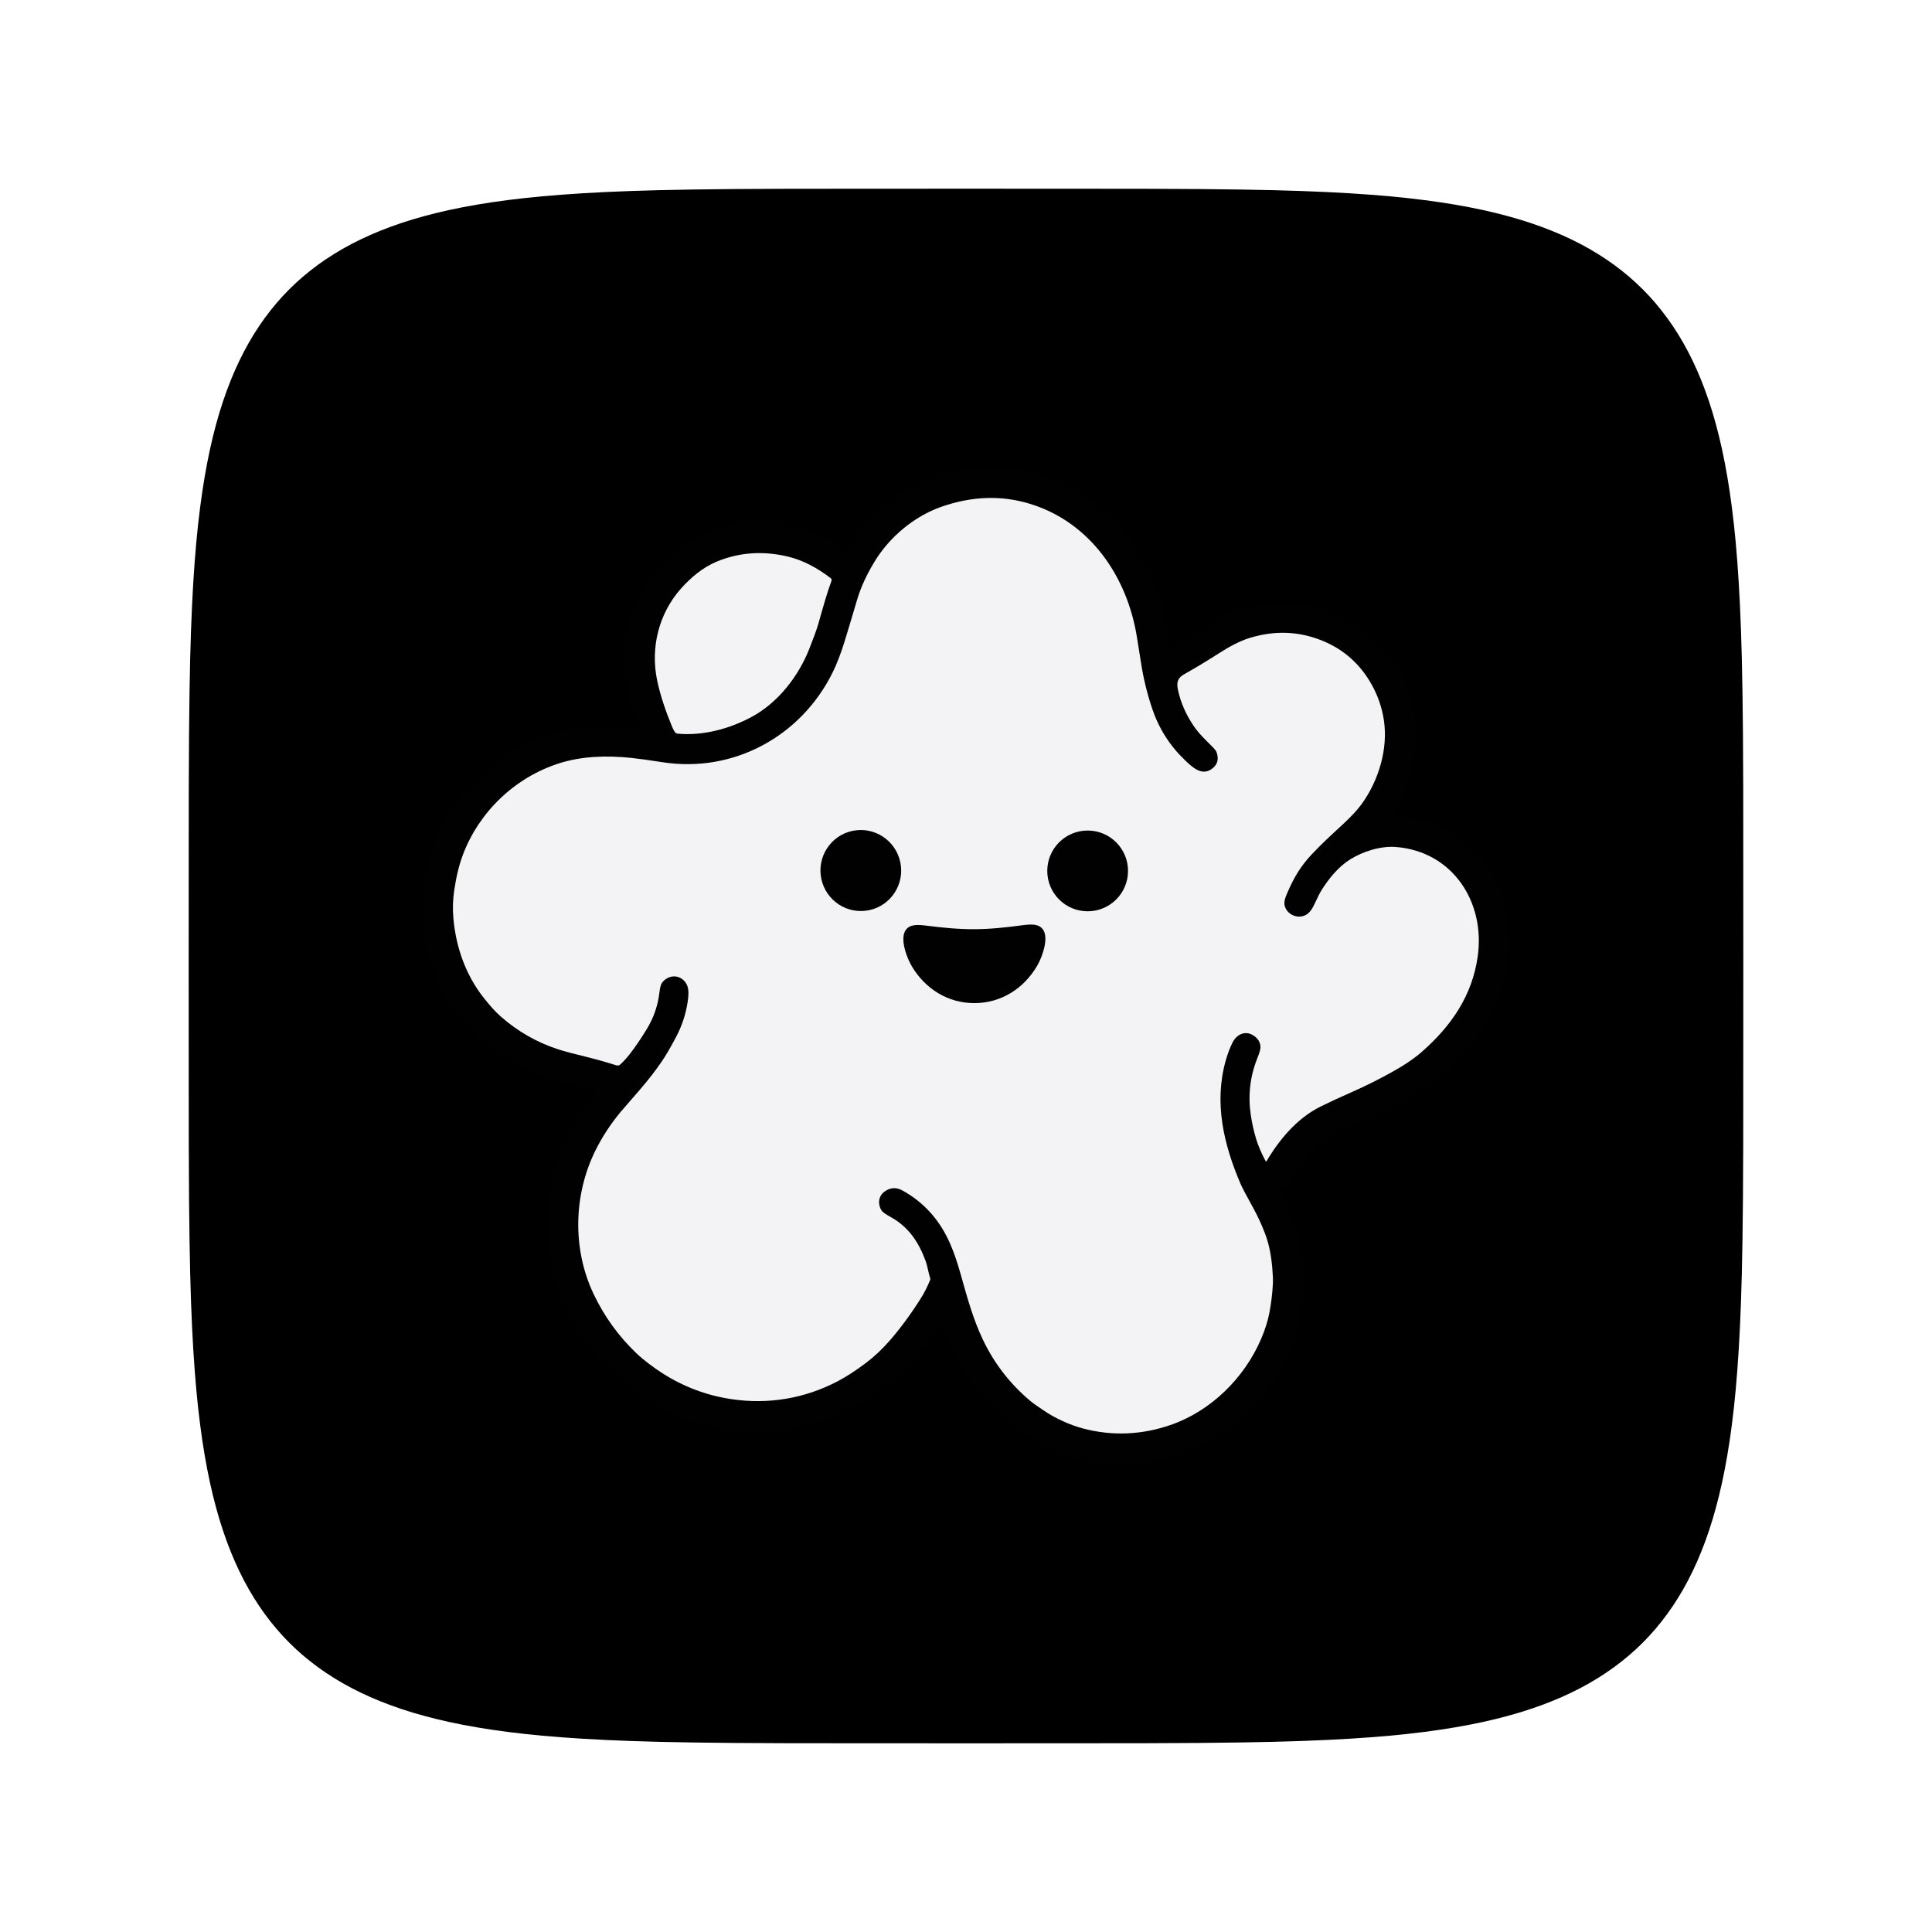
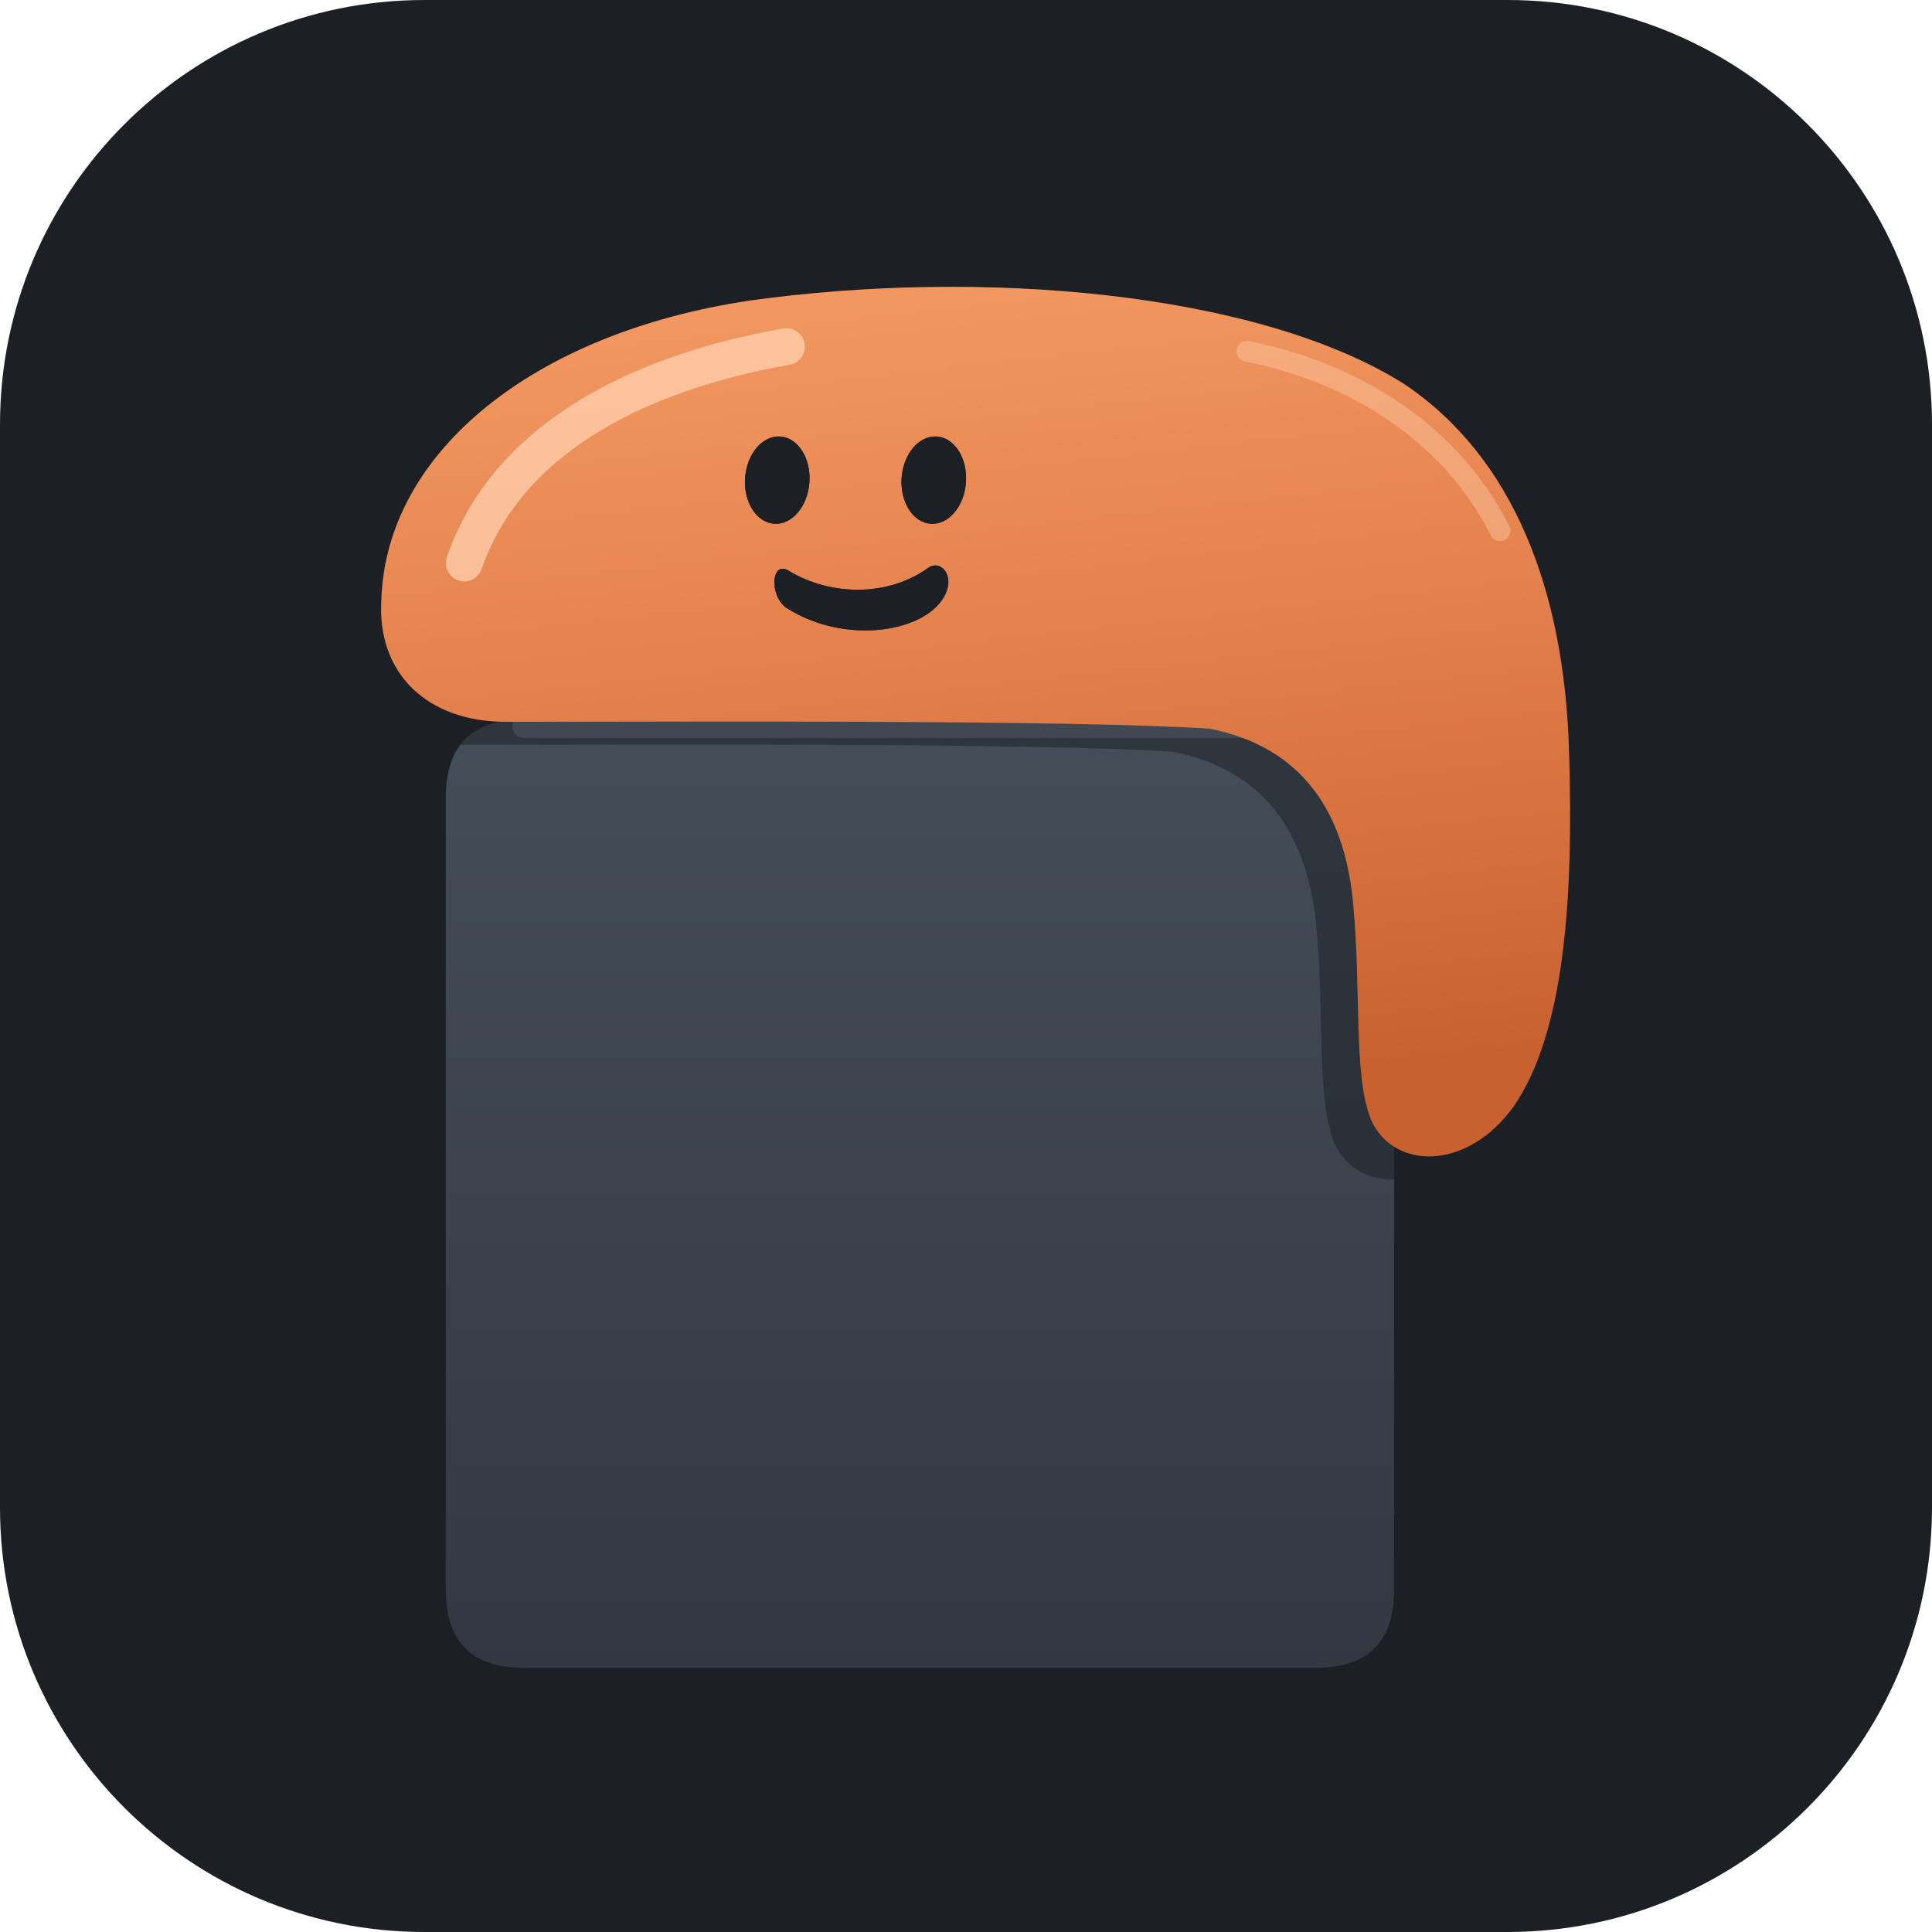
<svg xmlns="http://www.w3.org/2000/svg" viewBox="0 0 1024 1024">
-   <path d="M 924.00 512.00 L 923.95 605.51 L 923.80 635.37 L 923.55 657.07 L 923.21 674.71 L 922.76 689.84 L 922.21 703.21 L 921.56 715.26 L 920.81 726.28 L 919.97 736.47 L 919.02 745.95 L 917.96 754.84 L 916.81 763.20 L 915.55 771.12 L 914.19 778.62 L 912.73 785.76 L 911.16 792.56 L 909.48 799.07 L 907.70 805.29 L 905.81 811.25 L 903.80 816.97 L 901.69 822.46 L 899.47 827.73 L 897.13 832.80 L 894.68 837.68 L 892.11 842.38 L 889.42 846.89 L 886.61 851.24 L 883.68 855.43 L 880.62 859.46 L 877.44 863.34 L 874.12 867.08 L 870.67 870.67 L 867.08 874.12 L 863.34 877.44 L 859.46 880.62 L 855.43 883.68 L 851.24 886.61 L 846.89 889.42 L 842.38 892.11 L 837.68 894.68 L 832.80 897.13 L 827.73 899.47 L 822.46 901.69 L 816.97 903.80 L 811.25 905.81 L 805.29 907.70 L 799.07 909.48 L 792.56 911.16 L 785.76 912.73 L 778.62 914.19 L 771.12 915.55 L 763.20 916.81 L 754.84 917.96 L 745.95 919.02 L 736.47 919.97 L 726.28 920.81 L 715.26 921.56 L 703.21 922.21 L 689.84 922.76 L 674.71 923.21 L 657.07 923.55 L 635.37 923.80 L 605.51 923.95 L 512.00 924.00 L 418.49 923.95 L 388.63 923.80 L 366.93 923.55 L 349.29 923.21 L 334.16 922.76 L 320.79 922.21 L 308.74 921.56 L 297.72 920.81 L 287.53 919.97 L 278.05 919.02 L 269.16 917.96 L 260.80 916.81 L 252.88 915.55 L 245.38 914.19 L 238.24 912.73 L 231.44 911.16 L 224.93 909.48 L 218.71 907.70 L 212.75 905.81 L 207.03 903.80 L 201.54 901.69 L 196.27 899.47 L 191.20 897.13 L 186.32 894.68 L 181.62 892.11 L 177.11 889.42 L 172.76 886.61 L 168.57 883.68 L 164.54 880.62 L 160.66 877.44 L 156.92 874.12 L 153.33 870.67 L 149.88 867.08 L 146.56 863.34 L 143.38 859.46 L 140.32 855.43 L 137.39 851.24 L 134.58 846.89 L 131.89 842.38 L 129.32 837.68 L 126.87 832.80 L 124.53 827.73 L 122.31 822.46 L 120.20 816.97 L 118.19 811.25 L 116.30 805.29 L 114.52 799.07 L 112.84 792.56 L 111.27 785.76 L 109.81 778.62 L 108.45 771.12 L 107.19 763.20 L 106.04 754.84 L 104.98 745.95 L 104.03 736.47 L 103.19 726.28 L 102.44 715.26 L 101.79 703.21 L 101.24 689.84 L 100.79 674.71 L 100.45 657.07 L 100.20 635.37 L 100.05 605.51 L 100.00 512.00 L 100.05 418.49 L 100.20 388.63 L 100.45 366.93 L 100.79 349.29 L 101.24 334.16 L 101.79 320.79 L 102.44 308.74 L 103.19 297.72 L 104.03 287.53 L 104.98 278.05 L 106.04 269.16 L 107.19 260.80 L 108.45 252.88 L 109.81 245.38 L 111.27 238.24 L 112.84 231.44 L 114.52 224.93 L 116.30 218.71 L 118.19 212.75 L 120.20 207.03 L 122.31 201.54 L 124.53 196.27 L 126.87 191.20 L 129.32 186.32 L 131.89 181.62 L 134.58 177.11 L 137.39 172.76 L 140.32 168.57 L 143.38 164.54 L 146.56 160.66 L 149.88 156.92 L 153.33 153.33 L 156.92 149.88 L 160.66 146.56 L 164.54 143.38 L 168.57 140.32 L 172.76 137.39 L 177.11 134.58 L 181.62 131.89 L 186.32 129.32 L 191.20 126.87 L 196.27 124.53 L 201.54 122.31 L 207.03 120.20 L 212.75 118.19 L 218.71 116.30 L 224.93 114.52 L 231.44 112.84 L 238.24 111.27 L 245.38 109.81 L 252.88 108.45 L 260.80 107.19 L 269.16 106.04 L 278.05 104.98 L 287.53 104.03 L 297.72 103.19 L 308.74 102.44 L 320.79 101.79 L 334.16 101.24 L 349.29 100.79 L 366.93 100.45 L 388.63 100.20 L 418.49 100.05 L 512.00 100.00 L 605.51 100.05 L 635.37 100.20 L 657.07 100.45 L 674.71 100.79 L 689.84 101.24 L 703.21 101.79 L 715.26 102.44 L 726.28 103.19 L 736.47 104.03 L 745.95 104.98 L 754.84 106.04 L 763.20 107.19 L 771.12 108.45 L 778.62 109.81 L 785.76 111.27 L 792.56 112.84 L 799.07 114.52 L 805.29 116.30 L 811.25 118.19 L 816.97 120.20 L 822.46 122.31 L 827.73 124.53 L 832.80 126.87 L 837.68 129.32 L 842.38 131.89 L 846.89 134.58 L 851.24 137.39 L 855.43 140.32 L 859.46 143.38 L 863.34 146.56 L 867.08 149.88 L 870.67 153.33 L 874.12 156.92 L 877.44 160.66 L 880.62 164.54 L 883.68 168.57 L 886.61 172.76 L 889.42 177.11 L 892.11 181.62 L 894.68 186.32 L 897.13 191.20 L 899.47 196.27 L 901.69 201.54 L 903.80 207.03 L 905.81 212.75 L 907.70 218.71 L 909.48 224.93 L 911.16 231.44 L 912.73 238.24 L 914.19 245.38 L 915.55 252.88 L 916.81 260.80 L 917.96 269.16 L 919.02 278.05 L 919.97 287.53 L 920.81 297.72 L 921.56 308.74 L 922.21 320.79 L 922.76 334.16 L 923.21 349.29 L 923.55 366.93 L 923.80 388.63 L 923.95 418.49 Z" fill="#000000" />
-   <g transform="translate(176.80 165.69) scale(0.717)">
-     <g id="blob">
-       <g stroke-linejoin="round" stroke-linecap="round">
-         <path d="  M 689.65 627.30   A 0.37 0.36 46.4 0 1 689.01 627.28   Q 684.28 618.48 681.93 610.69   Q 679.35 602.12 678.01 593.04   Q 674.80 571.22 682.90 551.09   Q 685.28 545.16 685.18 542.75   Q 684.94 537.29 679.46 534.04   C 673.59 530.57 667.50 533.77 664.64 539.39   Q 661.63 545.29 659.47 552.99   C 650.70 584.26 658.02 615.09 670.54 644.22   Q 672.09 647.83 679.64 661.51   C 683.35 668.23 685.80 673.71 688.46 680.53   C 691.56 688.46 693.11 697.12 693.89 705.97   Q 694.57 713.71 694.37 717.79   Q 693.85 728.05 691.90 738.69   Q 690.17 748.16 685.63 758.74   C 673.26 787.60 648.43 812.14 618.46 822.37   Q 586.38 833.32 554.28 824.95   C 544.82 822.48 533.13 817.38 524.03 810.94   C 520.47 808.42 518.14 807.10 515.30 804.72   Q 492.53 785.67 479.92 759.07   C 472.62 743.66 468.32 727.80 463.42 710.36   Q 459.98 698.09 456.09 688.99   Q 444.73 662.38 420.73 649.05   Q 413.69 645.14 407.39 649.67   C 402.63 653.09 402.17 659.04 405.03 663.70   Q 406.06 665.39 411.99 668.66   C 424.75 675.70 432.44 686.81 437.63 700.99   C 439.20 705.30 439.72 709.99 441.06 713.94   A 1.52 1.47 -44.2 0 1 441.03 714.96   Q 438.05 722.46 433.94 728.94   Q 422.88 746.37 411.26 759.74   Q 402.91 769.35 393.52 776.44   Q 382.52 784.73 373.05 789.75   C 348.70 802.64 321.39 807.38 293.62 803.12   Q 266.25 798.92 242.86 783.89   C 237.03 780.14 229.46 774.58 224.01 769.41   Q 204.16 750.54 192.25 725.53   C 176.39 692.22 177.35 652.10 193.58 619.36   Q 200.91 604.57 212.05 591.04   Q 212.54 590.44 226.65 574.17   Q 235.52 563.94 242.69 553.46   Q 247.03 547.11 253.20 535.45   Q 259.68 523.21 261.72 509.67   C 262.72 503.02 263.06 497.32 258.37 493.20   C 253.60 489.01 246.48 490.28 242.72 495.52   Q 241.50 497.21 240.84 502.83   Q 239.15 517.21 231.38 529.88   Q 224.77 540.67 218.91 548.15   Q 215.27 552.79 211.88 555.84   A 2.89 2.88 -57.4 0 1 209.12 556.45   C 204.01 554.89 196.41 552.51 188.67 550.63   Q 172.57 546.72 166.30 544.69   Q 142.43 536.96 123.49 520.25   Q 117.76 515.19 110.66 506.10   C 97.43 489.14 90.34 468.64 88.52 447.19   Q 87.68 437.14 89.21 426.87   Q 91.48 411.57 95.72 400.46   C 107.79 368.86 133.99 343.75 166.41 333.28   C 183.33 327.81 202.11 327.29 219.82 329.14   Q 228.21 330.02 243.07 332.34   C 295.59 340.54 345.57 313.30 368.95 265.94   Q 373.55 256.62 377.77 243.04   Q 380.50 234.24 387.02 212.23   Q 391.00 198.79 399.78 184.27   C 410.88 165.92 429.18 150.51 449.60 143.43   Q 483.20 131.78 514.43 141.24   C 559.39 154.86 586.76 195.27 593.88 240.05   Q 596.93 259.21 596.95 259.32   Q 599.57 276.15 605.11 292.67   Q 612.53 314.76 629.26 330.75   C 634.50 335.76 641.29 342.40 648.51 337.77   Q 655.73 333.14 652.68 324.81   Q 652.19 323.49 649.24 320.52   C 644.81 316.07 639.66 311.28 635.73 305.45   C 630.09 297.09 626.08 288.13 624.10 278.43   C 623.08 273.48 623.99 270.03 628.51 267.49   Q 640.99 260.48 655.62 251.13   C 662.18 246.93 669.74 242.81 677.01 240.56   Q 704.95 231.90 731.02 242.57   Q 754.83 252.31 767.55 275.27   Q 774.38 287.60 776.45 301.56   C 779.58 322.68 772.44 346.15 759.95 363.32   Q 755.28 369.74 746.36 378.01   C 738.82 385.00 730.57 392.42 722.46 401.13   C 714.97 409.19 709.83 417.88 705.68 427.44   C 703.97 431.38 702.03 435.28 703.23 439.01   C 705.53 446.20 715.26 449.14 720.94 443.62   Q 723.08 441.54 724.82 437.80   Q 728.56 429.79 730.08 427.34   C 735.70 418.26 742.95 409.51 751.56 404.14   C 760.93 398.31 774.03 394.14 785.24 395.02   C 827.30 398.31 851.36 435.73 845.81 475.70   C 841.77 504.86 826.29 527.26 804.51 546.41   Q 795.99 553.90 781.98 561.63   Q 766.95 569.92 752.91 576.10   Q 738.89 582.27 729.46 586.97   C 712.37 595.48 699.28 611.05 689.65 627.30   Z" fill="none" stroke="#010101" stroke-width="46" />
-         <path d="M 368.07 198.31   C 365.02 206.51 362.45 215.51 358.28 230.26   Q 356.75 235.69 351.61 248.68   C 343.63 268.87 328.57 288.39 308.97 298.91   C 292.57 307.72 273.07 312.97 254.41 311.25   A 2.92 2.88 -14.7 0 1 252.29 310.03   Q 251.21 308.51 250.14 305.88   C 245.56 294.70 241.55 283.30 239.14 271.63   C 234.18 247.61 240.41 222.50 256.71 204.10   C 263.87 196.02 273.00 188.34 282.95 184.19   Q 307.95 173.75 335.71 180.31   C 347.42 183.08 358.13 189.12 367.49 196.31   A 1.76 1.75 29.0 0 1 368.07 198.31   Z" fill="none" stroke="#010101" stroke-width="46" />
-         <path d="  M 689.65 627.30   A 0.37 0.36 46.4 0 1 689.01 627.28   Q 684.28 618.48 681.93 610.69   Q 679.35 602.12 678.01 593.04   Q 674.80 571.22 682.90 551.09   Q 685.28 545.16 685.18 542.75   Q 684.94 537.29 679.46 534.04   C 673.59 530.57 667.50 533.77 664.64 539.39   Q 661.63 545.29 659.47 552.99   C 650.70 584.26 658.02 615.09 670.54 644.22   Q 672.09 647.83 679.64 661.51   C 683.35 668.23 685.80 673.71 688.46 680.53   C 691.56 688.46 693.11 697.12 693.89 705.97   Q 694.57 713.71 694.37 717.79   Q 693.85 728.05 691.90 738.69   Q 690.17 748.16 685.63 758.74   C 673.26 787.60 648.43 812.14 618.46 822.37   Q 586.38 833.32 554.28 824.95   C 544.82 822.48 533.13 817.38 524.03 810.94   C 520.47 808.42 518.14 807.10 515.30 804.72   Q 492.53 785.67 479.92 759.07   C 472.62 743.66 468.32 727.80 463.42 710.36   Q 459.98 698.09 456.09 688.99   Q 444.73 662.38 420.73 649.05   Q 413.69 645.14 407.39 649.67   C 402.63 653.09 402.17 659.04 405.03 663.70   Q 406.06 665.39 411.99 668.66   C 424.75 675.70 432.44 686.81 437.63 700.99   C 439.20 705.30 439.72 709.99 441.06 713.94   A 1.52 1.47 -44.2 0 1 441.03 714.96   Q 438.05 722.46 433.94 728.94   Q 422.88 746.37 411.26 759.74   Q 402.91 769.35 393.52 776.44   Q 382.52 784.73 373.05 789.75   C 348.70 802.64 321.39 807.38 293.62 803.12   Q 266.25 798.92 242.86 783.89   C 237.03 780.14 229.46 774.58 224.01 769.41   Q 204.16 750.54 192.25 725.53   C 176.39 692.22 177.35 652.10 193.58 619.36   Q 200.91 604.57 212.05 591.04   Q 212.54 590.44 226.65 574.17   Q 235.52 563.94 242.69 553.46   Q 247.03 547.11 253.20 535.45   Q 259.68 523.21 261.72 509.67   C 262.72 503.02 263.06 497.32 258.37 493.20   C 253.60 489.01 246.48 490.28 242.72 495.52   Q 241.50 497.21 240.84 502.83   Q 239.15 517.21 231.38 529.88   Q 224.77 540.67 218.91 548.15   Q 215.27 552.79 211.88 555.84   A 2.89 2.88 -57.4 0 1 209.12 556.45   C 204.01 554.89 196.41 552.51 188.67 550.63   Q 172.57 546.72 166.30 544.69   Q 142.43 536.96 123.49 520.25   Q 117.76 515.19 110.66 506.10   C 97.43 489.14 90.34 468.64 88.52 447.19   Q 87.68 437.14 89.21 426.87   Q 91.48 411.57 95.72 400.46   C 107.79 368.86 133.99 343.75 166.41 333.28   C 183.33 327.81 202.11 327.29 219.82 329.14   Q 228.21 330.02 243.07 332.34   C 295.59 340.54 345.57 313.30 368.95 265.94   Q 373.55 256.62 377.77 243.04   Q 380.50 234.24 387.02 212.23   Q 391.00 198.79 399.78 184.27   C 410.88 165.92 429.18 150.51 449.60 143.43   Q 483.20 131.78 514.43 141.24   C 559.39 154.86 586.76 195.27 593.88 240.05   Q 596.93 259.21 596.95 259.32   Q 599.57 276.15 605.11 292.67   Q 612.53 314.76 629.26 330.75   C 634.50 335.76 641.29 342.40 648.51 337.77   Q 655.73 333.14 652.68 324.81   Q 652.19 323.49 649.24 320.52   C 644.81 316.07 639.66 311.28 635.73 305.45   C 630.09 297.09 626.08 288.13 624.10 278.43   C 623.08 273.48 623.99 270.03 628.51 267.49   Q 640.99 260.48 655.62 251.13   C 662.18 246.93 669.74 242.81 677.01 240.56   Q 704.95 231.90 731.02 242.57   Q 754.83 252.31 767.55 275.27   Q 774.38 287.60 776.45 301.56   C 779.58 322.68 772.44 346.15 759.95 363.32   Q 755.28 369.74 746.36 378.01   C 738.82 385.00 730.57 392.42 722.46 401.13   C 714.97 409.19 709.83 417.88 705.68 427.44   C 703.97 431.38 702.03 435.28 703.23 439.01   C 705.53 446.20 715.26 449.14 720.94 443.62   Q 723.08 441.54 724.82 437.80   Q 728.56 429.79 730.08 427.34   C 735.70 418.26 742.95 409.51 751.56 404.14   C 760.93 398.31 774.03 394.14 785.24 395.02   C 827.30 398.31 851.36 435.73 845.81 475.70   C 841.77 504.86 826.29 527.26 804.51 546.41   Q 795.99 553.90 781.98 561.63   Q 766.95 569.92 752.91 576.10   Q 738.89 582.27 729.46 586.97   C 712.37 595.48 699.28 611.05 689.65 627.30   Z" fill="#f3f3f5" />
-         <path d="M 368.07 198.31   C 365.02 206.51 362.45 215.51 358.28 230.26   Q 356.75 235.69 351.61 248.68   C 343.63 268.87 328.57 288.39 308.97 298.91   C 292.57 307.72 273.07 312.97 254.41 311.25   A 2.92 2.88 -14.7 0 1 252.29 310.03   Q 251.21 308.51 250.14 305.88   C 245.56 294.70 241.55 283.30 239.14 271.63   C 234.18 247.61 240.41 222.50 256.71 204.10   C 263.87 196.02 273.00 188.34 282.95 184.19   Q 307.95 173.75 335.71 180.31   C 347.42 183.08 358.13 189.12 367.49 196.31   A 1.76 1.75 29.0 0 1 368.07 198.31   Z" fill="#f3f3f5" />
-       </g>
-       <g id="face" transform="translate(0 -24)">
-         <ellipse fill="#010101" cx="0.00" cy="0.00" transform="translate(389.75,436.42) rotate(-102.0)" rx="29.95" ry="29.83" />
-         <circle fill="#010101" cx="557.43" cy="436.71" r="29.85" />
-         <path fill="#010101" d="  M 473.88 534.44   C 454.28 534.52 437.61 524.01 427.66 507.57   C 423.66 500.97 415.56 481.05 427.30 477.29   Q 430.66 476.22 437.00 477.02   C 450.47 478.73 461.83 479.84 473.67 479.79   C 485.50 479.74 496.85 478.55 510.30 476.73   Q 516.64 475.88 520.01 476.92   C 531.78 480.59 523.84 500.57 519.89 507.20   C 510.08 523.72 493.48 534.36 473.88 534.44   Z" />
-       </g>
-     </g>
+   <rect width="1024" height="1024" rx="225" fill="#1C1F24" />
+   <defs>
+     <linearGradient id="hc-fav-clay" x1="0" y1="0" x2="0.15" y2="1">
+       <stop offset="0" stop-color="#F49B64" />
+       <stop offset="0.45" stop-color="#E5824E" />
+       <stop offset="1" stop-color="#C9612F" />
+     </linearGradient>
+     <linearGradient id="hc-fav-cube" x1="0" y1="0" x2="0" y2="1">
+       <stop offset="0" stop-color="#454D58" />
+       <stop offset="1" stop-color="#323841" />
+     </linearGradient>
+     <clipPath id="hc-fav-clip">
+       <path d="M326 412L670 412Q704 412 704 446L704 790Q704 824 670 824L326 824Q292 824 292 790L292 446Q292 412 326 412Z" />
+     </clipPath>
+   </defs>
+   <g transform="translate(512 518) scale(1.22) translate(-518 -524)">
+     <path d="M326 412L670 412Q704 412 704 446L704 790Q704 824 670 824L326 824Q292 824 292 790L292 446Q292 412 326 412Z" fill="url(#hc-fav-cube)" />
+     <path d="M326 415L670 415" stroke="#66707D" stroke-width="10" stroke-linecap="round" />
+     <path d="M302 423C268 423 246 402 248 370C250 306 314 254 408 240C508 226 628 236 692 276C740 308 762 366 764 436C766 500 762 558 740 590C720 618 688 618 678 596C670 576 674 540 670 500C666 462 648 434 608 426C548 422 372 423 302 423Z" fill="#15181C" opacity="0.45" clip-path="url(#hc-fav-clip)" />
+     <path d="M318 413C284 413 262 392 264 360C266 296 330 244 424 230C524 216 644 226 708 266C756 298 778 356 780 426C782 490 778 548 756 580C736 608 704 608 694 586C686 566 690 530 686 490C682 452 664 424 624 416C564 412 388 413 318 413ZM449.97 308.98C449.23 319.44 442.39 327.49 434.67 326.95C426.96 326.41 421.3 317.49 422.03 307.02C422.77 296.56 429.61 288.51 437.33 289.05C445.04 289.59 450.7 298.51 449.97 308.98ZM517.97 308.98C517.23 319.44 510.39 327.49 502.67 326.95C494.96 326.41 489.3 317.49 490.03 307.02C490.77 296.56 497.61 288.51 505.33 289.05C513.04 289.59 518.7 298.51 517.97 308.98ZM441 347.4C459.6 358.6 484.4 358.6 501.76 346C506.72 342.64 512.92 348.8 509.2 357.2C501.76 374 465.8 380.16 439.76 363.36C432.32 357.76 433.56 342.64 441 347.4Z" fill="url(#hc-fav-clay)" fill-rule="evenodd" />
+     <path d="M449.97 308.98C449.23 319.44 442.39 327.49 434.67 326.95C426.96 326.41 421.3 317.49 422.03 307.02C422.77 296.56 429.61 288.51 437.33 289.05C445.04 289.59 450.7 298.51 449.97 308.98ZM517.97 308.98C517.23 319.44 510.39 327.49 502.67 326.95C494.96 326.41 489.3 317.49 490.03 307.02C490.77 296.56 497.61 288.51 505.33 289.05C513.04 289.59 518.7 298.51 517.97 308.98ZM441 347.4C459.6 358.6 484.4 358.6 501.76 346C506.72 342.64 512.92 348.8 509.2 357.2C501.76 374 465.8 380.16 439.76 363.36C432.32 357.76 433.56 342.64 441 347.4Z" fill="#1C1F24" />
+     <path d="M300 344C318 292 372 262 440 250" fill="none" stroke="#FFD2B0" stroke-width="16" stroke-linecap="round" opacity="0.75" />
+     <path d="M640 252C690 262 730 290 750 330" fill="none" stroke="#FFD2B0" stroke-width="9" stroke-linecap="round" opacity="0.4" />
  </g>
</svg>
